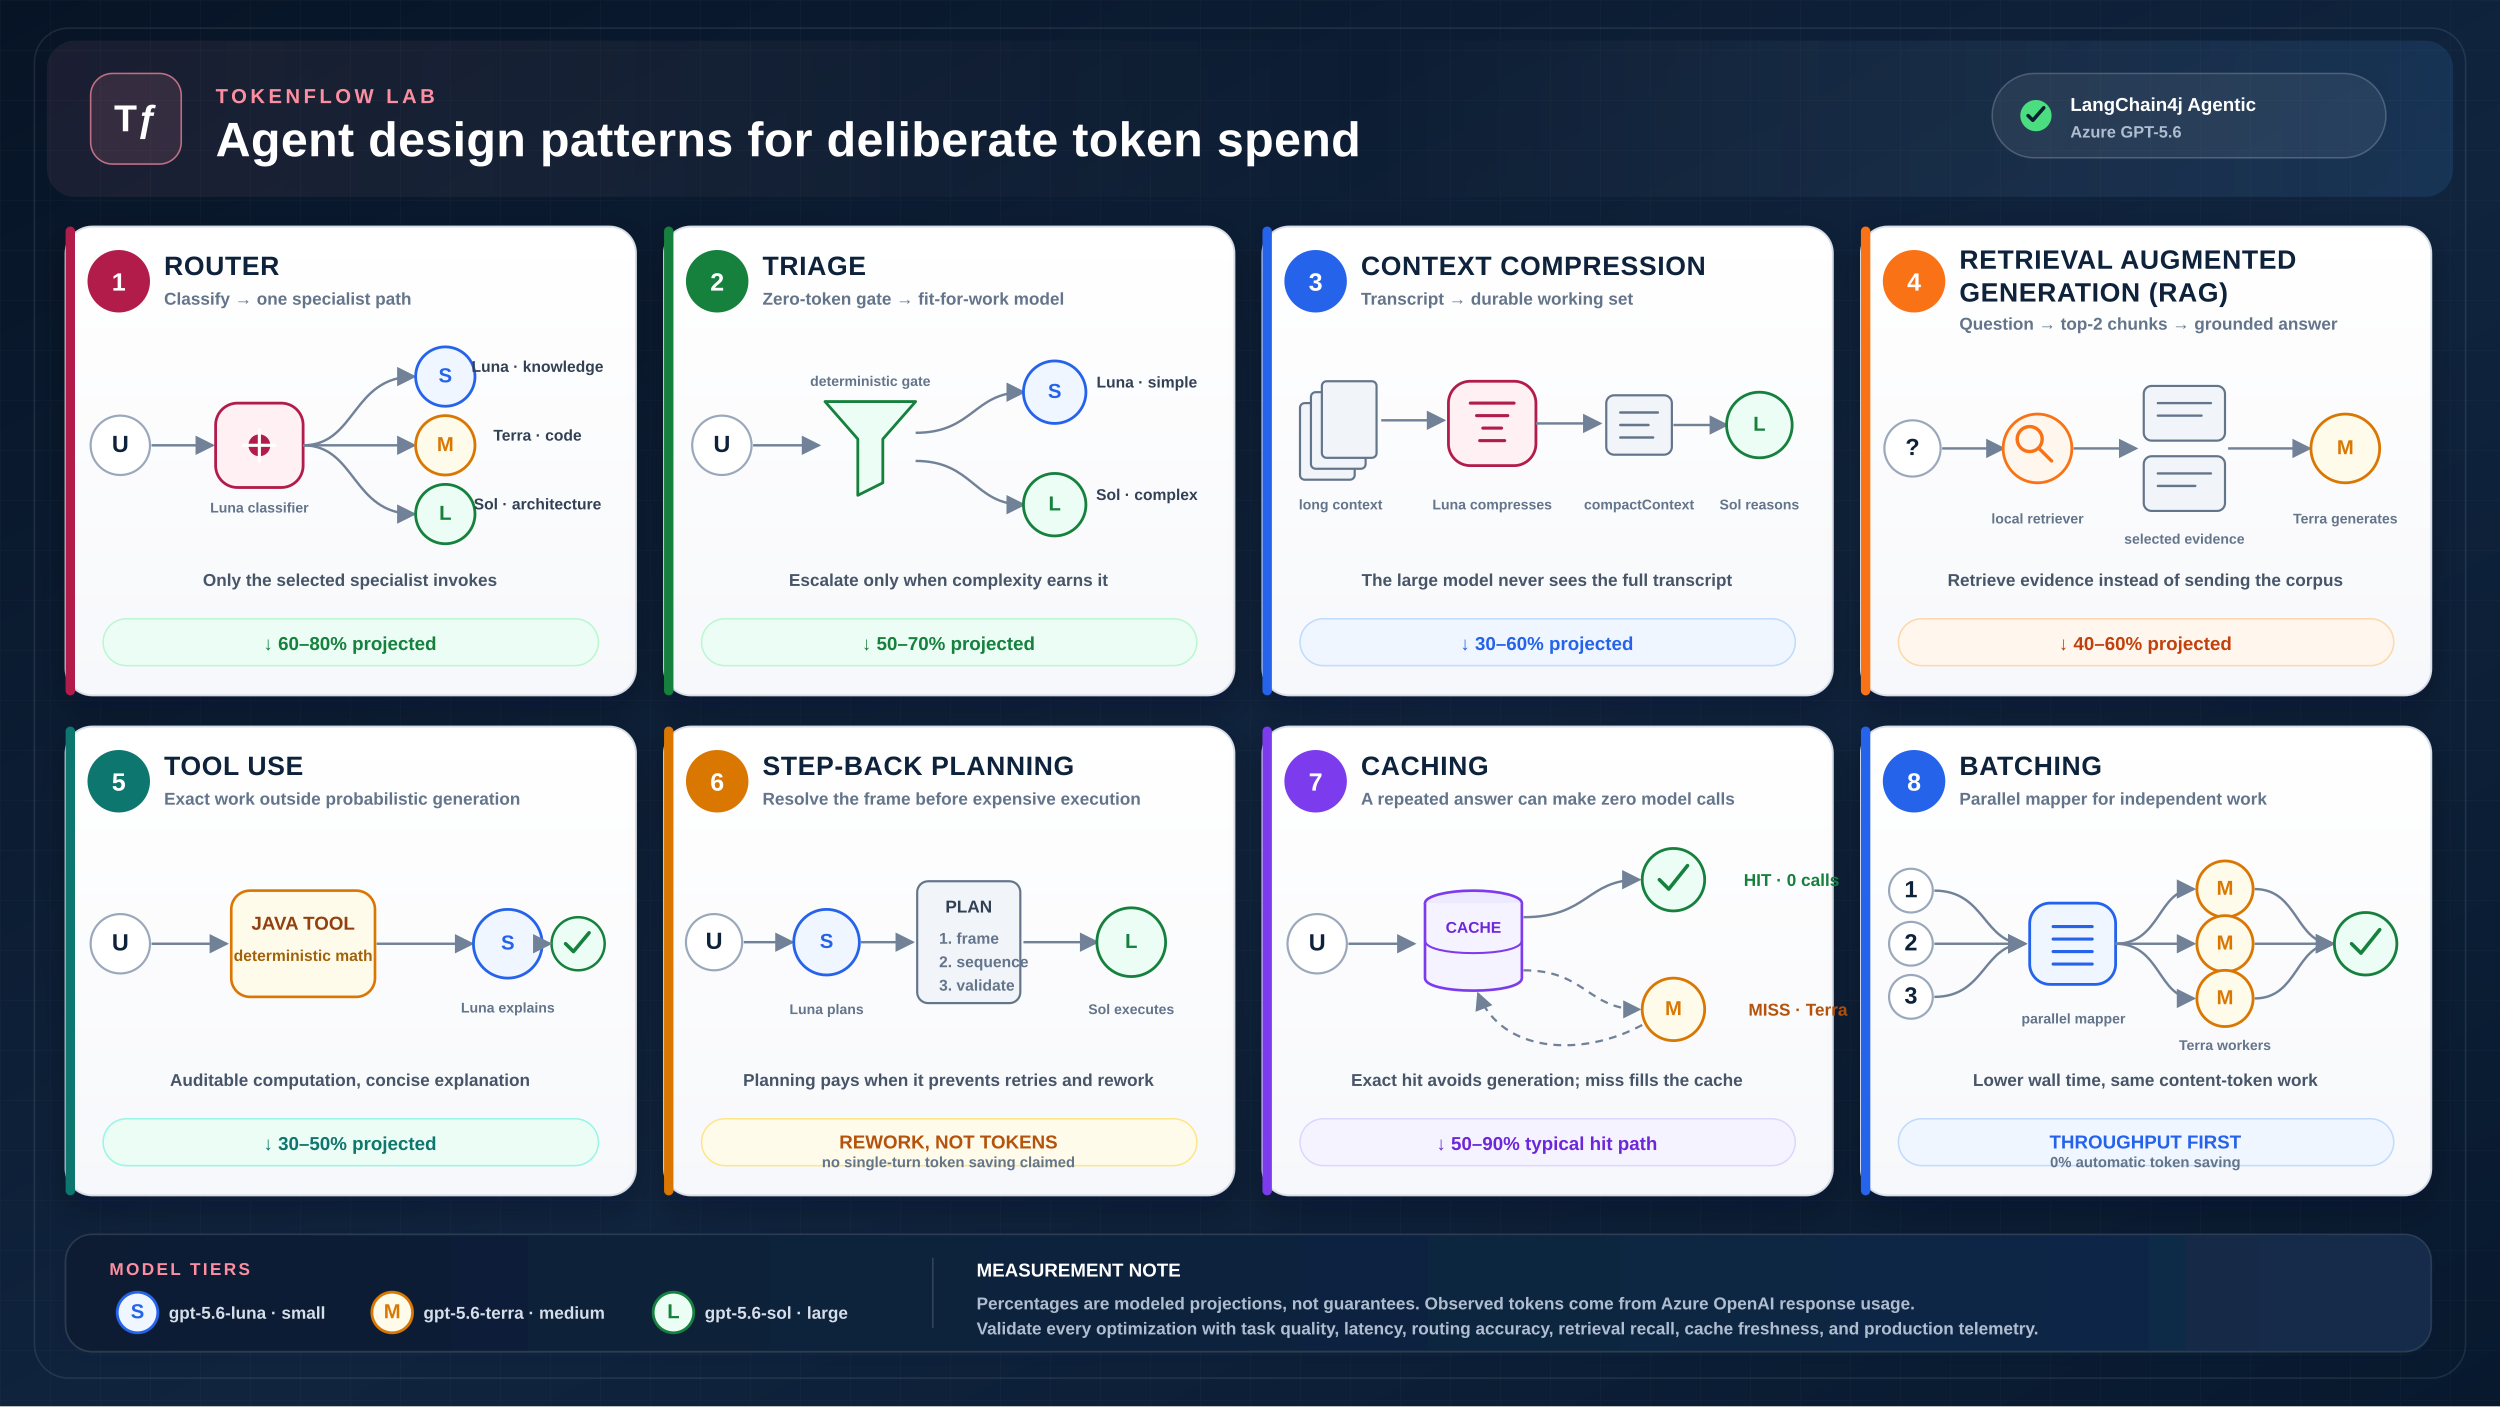
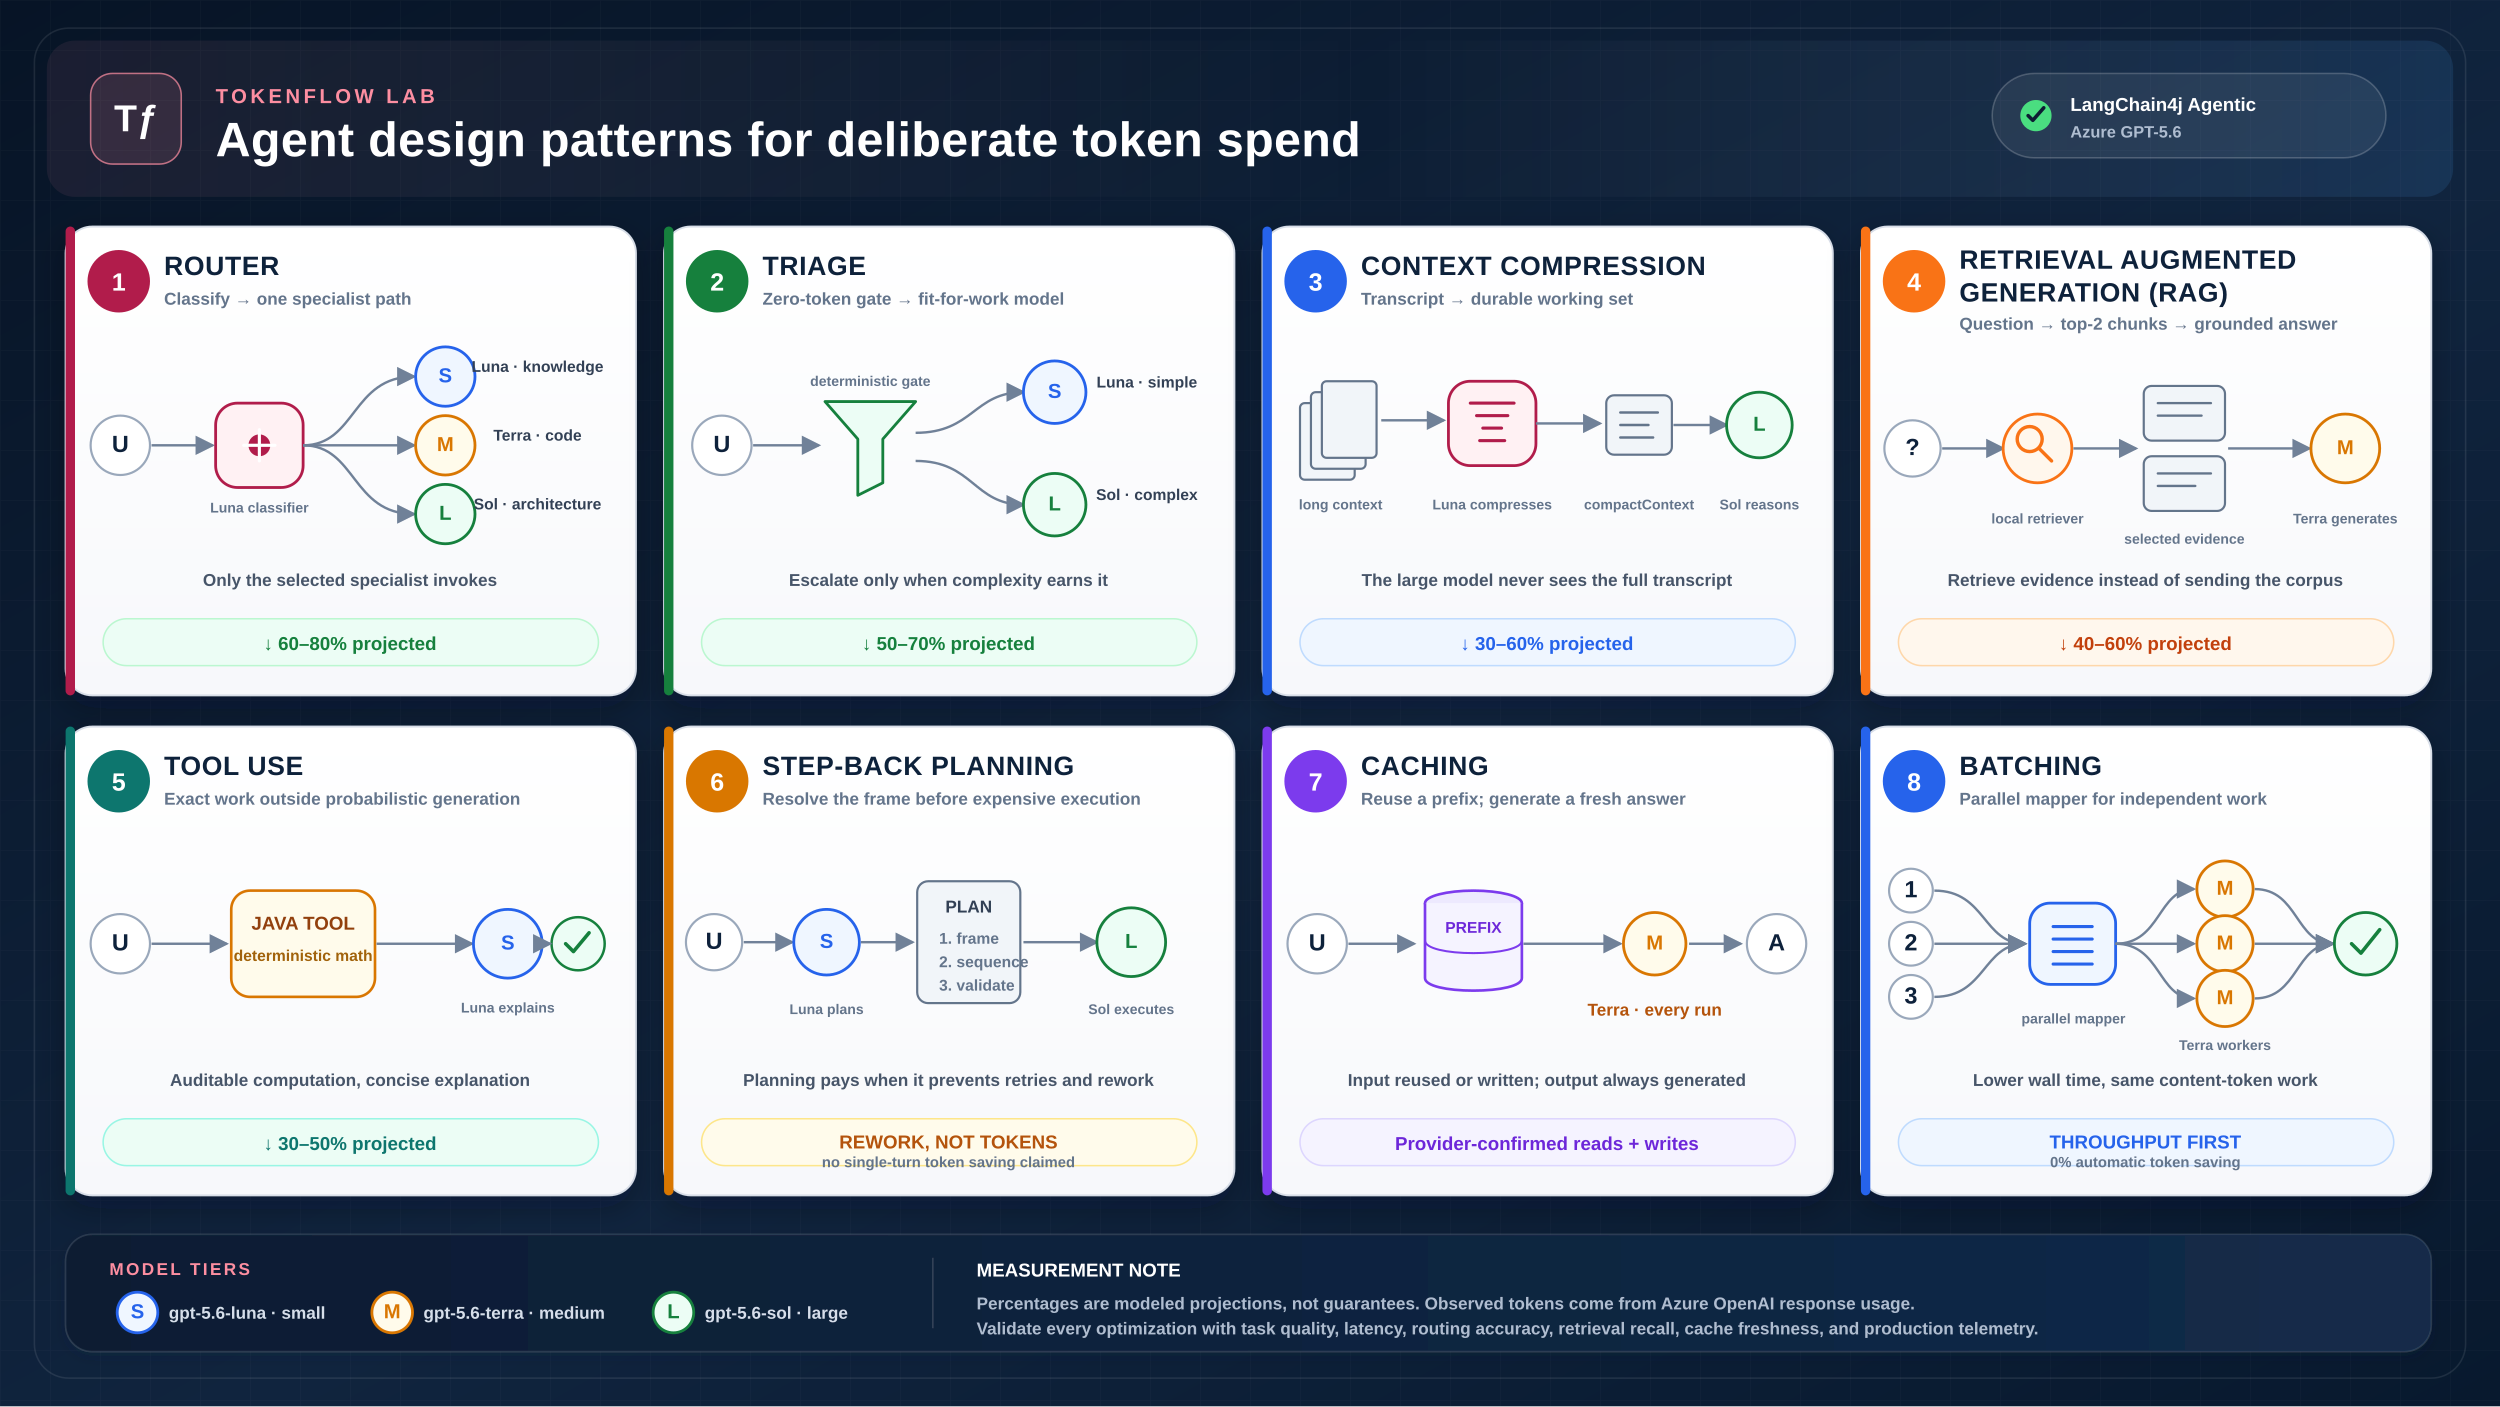
<svg xmlns="http://www.w3.org/2000/svg" width="1600" height="900" viewBox="0 0 1600 900" role="img" aria-labelledby="title description">
  <defs>
    <linearGradient id="pageBg" x1="0" y1="0" x2="1" y2="1">
      <stop offset="0" stop-color="#071426" />
      <stop offset="0.55" stop-color="#10243e" />
      <stop offset="1" stop-color="#08192e" />
    </linearGradient>
    <linearGradient id="headerGlow" x1="0" y1="0" x2="1" y2="0">
      <stop offset="0" stop-color="#fd8ea1" stop-opacity="0.08" />
      <stop offset="0.55" stop-color="#ffffff" stop-opacity="0" />
      <stop offset="1" stop-color="#4da6ff" stop-opacity="0.12" />
    </linearGradient>
    <linearGradient id="cardFill" x1="0" y1="0" x2="0" y2="1">
      <stop offset="0" stop-color="#ffffff" />
      <stop offset="1" stop-color="#f7f8fb" />
    </linearGradient>
    <linearGradient id="footerFill" x1="0" y1="0" x2="1" y2="0">
      <stop offset="0" stop-color="#0d1d33" />
      <stop offset="1" stop-color="#122a49" />
    </linearGradient>
    <pattern id="grid" width="32" height="32" patternUnits="userSpaceOnUse">
      <path d="M32 0H0V32" fill="none" stroke="#ffffff" stroke-opacity="0.025" stroke-width="1" />
    </pattern>
    <filter id="shadow" x="-15%" y="-15%" width="130%" height="145%">
      <feDropShadow dx="0" dy="8" stdDeviation="10" flood-color="#020817" flood-opacity="0.28" />
    </filter>
    <filter id="softShadow" x="-20%" y="-20%" width="140%" height="150%">
      <feDropShadow dx="0" dy="3" stdDeviation="4" flood-color="#10243e" flood-opacity="0.16" />
    </filter>
    <marker id="arrow" markerWidth="8" markerHeight="8" refX="7" refY="4" orient="auto" markerUnits="strokeWidth">
      <path d="M0 0L8 4L0 8Z" fill="context-stroke" />
    </marker>
    <style>
      text { font-family: "Segoe UI", Aptos, Calibri, Arial, sans-serif; }
      .card { fill: url(#cardFill); stroke: #d8dee8; stroke-width: 1.2; }
      .card-title { fill: #10213b; font-size: 17px; font-weight: 800; letter-spacing: 0.4px; }
      .card-subtitle { fill: #64748b; font-size: 11px; font-weight: 600; }
      .flow-label { fill: #334155; font-size: 10px; font-weight: 700; text-anchor: middle; }
      .tiny { fill: #64748b; font-size: 9px; font-weight: 600; text-anchor: middle; }
      .note { fill: #475569; font-size: 11px; font-weight: 600; text-anchor: middle; }
      .node { fill: #ffffff; stroke: #9aa8bb; stroke-width: 1.4; }
      .agent { fill: #fff1f3; stroke: #b11f4b; stroke-width: 1.8; }
      .data { fill: #f1f5f9; stroke: #64748b; stroke-width: 1.4; }
      .tool { fill: #fffbeb; stroke: #d97706; stroke-width: 1.7; }
      .cache { fill: #f5f3ff; stroke: #7c3aed; stroke-width: 1.7; }
      .model-small { fill: #eff6ff; stroke: #2563eb; stroke-width: 1.8; }
      .model-medium { fill: #fffbeb; stroke: #d97706; stroke-width: 1.8; }
      .model-large { fill: #ecfdf5; stroke: #15803d; stroke-width: 1.8; }
      .connector { fill: none; stroke: #708198; stroke-width: 1.55; marker-end: url(#arrow); }
      .connector-dashed { fill: none; stroke: #708198; stroke-width: 1.45; stroke-dasharray: 5 4; marker-end: url(#arrow); }
      .metric { font-size: 12px; font-weight: 800; text-anchor: middle; }
      .metric-label { fill: #64748b; font-size: 9.5px; font-weight: 650; text-anchor: middle; }
      .glyph { fill: #10213b; font-size: 15px; font-weight: 800; text-anchor: middle; dominant-baseline: middle; }
      .model-glyph { font-size: 13px; font-weight: 850; text-anchor: middle; dominant-baseline: middle; }
    </style>
  </defs>
  <rect width="1600" height="900" fill="url(#pageBg)" />
  <rect width="1600" height="900" fill="url(#grid)" />
  <rect x="22" y="18" width="1556" height="864" rx="22" fill="none" stroke="#ffffff" stroke-opacity="0.09" />
  <g aria-label="Header">
    <rect x="30" y="26" width="1540" height="100" rx="18" fill="url(#headerGlow)" />
    <g transform="translate(58 47)">
      <rect width="58" height="58" rx="14" fill="#fd8ea1" fill-opacity="0.12" stroke="#fd8ea1" stroke-opacity="0.72" />
      <text x="29" y="37" text-anchor="middle" fill="#ffffff" font-size="24" font-weight="850">Tƒ</text>
    </g>
    <text x="138" y="66" fill="#fd8ea1" font-size="13" font-weight="800" letter-spacing="2.2">TOKENFLOW LAB</text>
    <text x="138" y="100" fill="#ffffff" font-size="31" font-weight="800" letter-spacing="0.2">Agent design patterns for deliberate token spend</text>
    <g transform="translate(1275 47)">
      <rect width="252" height="54" rx="27" fill="#ffffff" fill-opacity="0.07" stroke="#ffffff" stroke-opacity="0.2" />
      <circle cx="28" cy="27" r="10" fill="#4ade80" />
      <path d="M23 27l3 3 7-8" fill="none" stroke="#0d1d33" stroke-width="2.3" stroke-linecap="round" stroke-linejoin="round" />
      <text x="50" y="24" fill="#ffffff" font-size="12" font-weight="750">LangChain4j Agentic</text>
      <text x="50" y="41" fill="#afbdd0" font-size="10.5" font-weight="600">Azure GPT-5.6</text>
    </g>
  </g>
  <g transform="translate(42 145)" filter="url(#shadow)" aria-label="Router pattern">
    <rect class="card" width="365" height="300" rx="17" />
    <rect width="6" height="300" rx="3" fill="#b11f4b" />
    <circle cx="34" cy="35" r="20" fill="#b11f4b" />
    <text x="34" y="41" text-anchor="middle" fill="#ffffff" font-size="16" font-weight="850">1</text>
    <text class="card-title" x="63" y="31">ROUTER</text>
    <text class="card-subtitle" x="63" y="50">Classify → one specialist path</text>
    <g transform="translate(0 2)">
      <circle class="node" cx="35" cy="138" r="19" />
      <text class="glyph" x="35" y="138">U</text>
      <path class="connector" d="M55 138H94" />
      <rect class="agent" x="96" y="111" width="56" height="54" rx="14" />
      <circle cx="124" cy="138" r="7" fill="#b11f4b" />
      <path d="M114 138h20M124 128v20" stroke="#ffffff" stroke-width="2" stroke-linecap="round" />
      <path class="connector" d="M152 138C186 138 183 94 223 94" />
      <path class="connector" d="M152 138H223" />
      <path class="connector" d="M152 138C186 138 183 182 223 182" />
      <circle class="model-small" cx="243" cy="94" r="19" />
      <text class="model-glyph" x="243" y="94" fill="#2563eb">S</text>
      <circle class="model-medium" cx="243" cy="138" r="19" />
      <text class="model-glyph" x="243" y="138" fill="#d97706">M</text>
      <circle class="model-large" cx="243" cy="182" r="19" />
      <text class="model-glyph" x="243" y="182" fill="#15803d">L</text>
      <text class="flow-label" x="302" y="91">Luna · knowledge</text>
      <text class="flow-label" x="302" y="135">Terra · code</text>
      <text class="flow-label" x="302" y="179">Sol · architecture</text>
      <text class="tiny" x="124" y="181">Luna classifier</text>
    </g>
    <text class="note" x="182" y="230">Only the selected specialist invokes</text>
    <rect x="24" y="251" width="317" height="30" rx="15" fill="#ecfdf5" stroke="#bbf7d0" />
    <text class="metric" x="182" y="271" fill="#15803d">↓ 60–80% projected</text>
  </g>
  <g transform="translate(425 145)" filter="url(#shadow)" aria-label="Triage pattern">
    <rect class="card" width="365" height="300" rx="17" />
    <rect width="6" height="300" rx="3" fill="#15803d" />
    <circle cx="34" cy="35" r="20" fill="#15803d" />
    <text x="34" y="41" text-anchor="middle" fill="#ffffff" font-size="16" font-weight="850">2</text>
    <text class="card-title" x="63" y="31">TRIAGE</text>
    <text class="card-subtitle" x="63" y="50">Zero-token gate → fit-for-work model</text>
    <circle class="node" cx="37" cy="140" r="19" />
    <text class="glyph" x="37" y="140">U</text>
    <path class="connector" d="M57 140H99" />
    <path d="M103 112h58l-21 24v28l-16 8v-36z" fill="#ecfdf5" stroke="#15803d" stroke-width="1.8" stroke-linejoin="round" />
    <text class="tiny" x="132" y="102">deterministic gate</text>
    <path class="connector" d="M161 132C198 132 198 106 230 106" />
    <path class="connector" d="M161 150C198 150 198 178 230 178" />
    <circle class="model-small" cx="250" cy="106" r="20" />
    <text class="model-glyph" x="250" y="106" fill="#2563eb">S</text>
    <circle class="model-large" cx="250" cy="178" r="20" />
    <text class="model-glyph" x="250" y="178" fill="#15803d">L</text>
    <text class="flow-label" x="309" y="103">Luna · simple</text>
    <text class="flow-label" x="309" y="175">Sol · complex</text>
    <text class="note" x="182" y="230">Escalate only when complexity earns it</text>
    <rect x="24" y="251" width="317" height="30" rx="15" fill="#ecfdf5" stroke="#bbf7d0" />
    <text class="metric" x="182" y="271" fill="#15803d">↓ 50–70% projected</text>
  </g>
  <g transform="translate(808 145)" filter="url(#shadow)" aria-label="Context compression pattern">
    <rect class="card" width="365" height="300" rx="17" />
    <rect width="6" height="300" rx="3" fill="#2563eb" />
    <circle cx="34" cy="35" r="20" fill="#2563eb" />
    <text x="34" y="41" text-anchor="middle" fill="#ffffff" font-size="16" font-weight="850">3</text>
    <text class="card-title" x="63" y="31">CONTEXT COMPRESSION</text>
    <text class="card-subtitle" x="63" y="50">Transcript → durable working set</text>
    <g transform="translate(0 1)">
      <rect class="data" x="24" y="112" width="35" height="49" rx="3" />
      <rect class="data" x="31" y="105" width="35" height="49" rx="3" />
      <rect class="data" x="38" y="98" width="35" height="49" rx="3" />
      <path class="connector" d="M76 123H116" />
      <rect class="agent" x="119" y="98" width="56" height="54" rx="14" />
      <path d="M133 112h28M137 120h20M141 128h12M139 136h16" stroke="#b11f4b" stroke-width="2" stroke-linecap="round" />
      <path class="connector" d="M175 125H216" />
      <rect class="data" x="220" y="107" width="42" height="38" rx="5" />
      <path d="M229 118h24M229 126h18M229 134h21" stroke="#64748b" stroke-width="1.6" stroke-linecap="round" />
      <path class="connector" d="M263 126H297" />
      <circle class="model-large" cx="318" cy="126" r="21" />
      <text class="model-glyph" x="318" y="126" fill="#15803d">L</text>
      <text class="tiny" x="50" y="180">long context</text>
      <text class="tiny" x="147" y="180">Luna compresses</text>
      <text class="tiny" x="241" y="180">compactContext</text>
      <text class="tiny" x="318" y="180">Sol reasons</text>
    </g>
    <text class="note" x="182" y="230">The large model never sees the full transcript</text>
    <rect x="24" y="251" width="317" height="30" rx="15" fill="#eff6ff" stroke="#bfdbfe" />
    <text class="metric" x="182" y="271" fill="#2563eb">↓ 30–60% projected</text>
  </g>
  <g transform="translate(1191 145)" filter="url(#shadow)" aria-label="Retrieval augmented generation pattern">
    <rect class="card" width="365" height="300" rx="17" />
    <rect width="6" height="300" rx="3" fill="#f97316" />
    <circle cx="34" cy="35" r="20" fill="#f97316" />
    <text x="34" y="41" text-anchor="middle" fill="#ffffff" font-size="16" font-weight="850">4</text>
    <text class="card-title" x="63" y="27">RETRIEVAL AUGMENTED</text>
    <text class="card-title" x="63" y="48">GENERATION (RAG)</text>
    <text class="card-subtitle" x="63" y="66">Question → top-2 chunks → grounded answer</text>
    <circle class="node" cx="33" cy="142" r="18" />
    <text class="glyph" x="33" y="142">?</text>
    <path class="connector" d="M52 142H91" />
    <circle cx="113" cy="142" r="22" fill="#fff7ed" stroke="#f97316" stroke-width="1.8" />
    <circle cx="108" cy="136" r="8" fill="none" stroke="#f97316" stroke-width="2.2" />
    <path d="M114 142l8 8" stroke="#f97316" stroke-width="2.2" stroke-linecap="round" />
    <path class="connector" d="M136 142H176" />
    <rect class="data" x="181" y="102" width="52" height="35" rx="5" />
    <rect class="data" x="181" y="147" width="52" height="35" rx="5" />
    <path d="M190 113h34M190 121h28M190 158h34M190 166h24" stroke="#64748b" stroke-width="1.5" stroke-linecap="round" />
    <path class="connector" d="M235 142H287" />
    <circle class="model-medium" cx="310" cy="142" r="22" />
    <text class="model-glyph" x="310" y="142" fill="#d97706">M</text>
    <text class="tiny" x="113" y="190">local retriever</text>
    <text class="tiny" x="207" y="203">selected evidence</text>
    <text class="tiny" x="310" y="190">Terra generates</text>
    <text class="note" x="182" y="230">Retrieve evidence instead of sending the corpus</text>
    <rect x="24" y="251" width="317" height="30" rx="15" fill="#fff7ed" stroke="#fed7aa" />
    <text class="metric" x="182" y="271" fill="#c2410c">↓ 40–60% projected</text>
  </g>
  <g transform="translate(42 465)" filter="url(#shadow)" aria-label="Tool use pattern">
    <rect class="card" width="365" height="300" rx="17" />
    <rect width="6" height="300" rx="3" fill="#0f766e" />
    <circle cx="34" cy="35" r="20" fill="#0f766e" />
    <text x="34" y="41" text-anchor="middle" fill="#ffffff" font-size="16" font-weight="850">5</text>
    <text class="card-title" x="63" y="31">TOOL USE</text>
    <text class="card-subtitle" x="63" y="50">Exact work outside probabilistic generation</text>
    <circle class="node" cx="35" cy="139" r="19" />
    <text class="glyph" x="35" y="139">U</text>
    <path class="connector" d="M55 139H103" />
    <rect class="tool" x="106" y="105" width="92" height="68" rx="12" />
    <text x="152" y="130" text-anchor="middle" fill="#92400e" font-size="12" font-weight="800">JAVA TOOL</text>
    <text x="152" y="150" text-anchor="middle" fill="#a16207" font-size="10" font-weight="650">deterministic math</text>
    <path class="connector" d="M199 139H260" />
    <circle class="model-small" cx="283" cy="139" r="22" />
    <text class="model-glyph" x="283" y="139" fill="#2563eb">S</text>
    <circle cx="328" cy="139" r="17" fill="#ecfdf5" stroke="#15803d" stroke-width="1.6" />
    <path d="M320 139l5 5 10-12" fill="none" stroke="#15803d" stroke-width="2.3" stroke-linecap="round" stroke-linejoin="round" />
    <path class="connector" d="M306 139H310" />
    <text class="tiny" x="283" y="183">Luna explains</text>
    <text class="note" x="182" y="230">Auditable computation, concise explanation</text>
    <rect x="24" y="251" width="317" height="30" rx="15" fill="#ecfdf5" stroke="#99f6e4" />
    <text class="metric" x="182" y="271" fill="#0f766e">↓ 30–50% projected</text>
  </g>
  <g transform="translate(425 465)" filter="url(#shadow)" aria-label="Step-back planning pattern">
    <rect class="card" width="365" height="300" rx="17" />
    <rect width="6" height="300" rx="3" fill="#d97706" />
    <circle cx="34" cy="35" r="20" fill="#d97706" />
    <text x="34" y="41" text-anchor="middle" fill="#ffffff" font-size="16" font-weight="850">6</text>
    <text class="card-title" x="63" y="31">STEP-BACK PLANNING</text>
    <text class="card-subtitle" x="63" y="50">Resolve the frame before expensive execution</text>
    <circle class="node" cx="32" cy="138" r="18" />
    <text class="glyph" x="32" y="138">U</text>
    <path class="connector" d="M51 138H82" />
    <circle class="model-small" cx="104" cy="138" r="21" />
    <text class="model-glyph" x="104" y="138" fill="#2563eb">S</text>
    <path class="connector" d="M126 138H159" />
    <rect class="data" x="162" y="99" width="66" height="78" rx="7" />
    <text x="195" y="119" text-anchor="middle" fill="#334155" font-size="11" font-weight="800">PLAN</text>
    <text x="176" y="139" fill="#64748b" font-size="10" font-weight="700">1. frame</text>
    <text x="176" y="154" fill="#64748b" font-size="10" font-weight="700">2. sequence</text>
    <text x="176" y="169" fill="#64748b" font-size="10" font-weight="700">3. validate</text>
    <path class="connector" d="M230 138H277" />
    <circle class="model-large" cx="299" cy="138" r="22" />
    <text class="model-glyph" x="299" y="138" fill="#15803d">L</text>
    <text class="tiny" x="104" y="184">Luna plans</text>
    <text class="tiny" x="299" y="184">Sol executes</text>
    <text class="note" x="182" y="230">Planning pays when it prevents retries and rework</text>
    <rect x="24" y="251" width="317" height="30" rx="15" fill="#fffbeb" stroke="#fde68a" />
    <text class="metric" x="182" y="270" fill="#b45309">REWORK, NOT TOKENS</text>
    <text class="metric-label" x="182" y="282">no single-turn token saving claimed</text>
  </g>
  <g transform="translate(808 465)" filter="url(#shadow)" aria-label="Caching pattern">
    <rect class="card" width="365" height="300" rx="17" />
    <rect width="6" height="300" rx="3" fill="#7c3aed" />
    <circle cx="34" cy="35" r="20" fill="#7c3aed" />
    <text x="34" y="41" text-anchor="middle" fill="#ffffff" font-size="16" font-weight="850">7</text>
    <text class="card-title" x="63" y="31">CACHING</text>
-     <text class="card-subtitle" x="63" y="50">A repeated answer can make zero model calls</text>
+     <text class="card-subtitle" x="63" y="50">Reuse a prefix; generate a fresh answer</text>
    <circle class="node" cx="35" cy="139" r="19" />
    <text class="glyph" x="35" y="139">U</text>
    <path class="connector" d="M55 139H97" />
    <g transform="translate(100 105)">
      <ellipse cx="35" cy="8" rx="31" ry="8" fill="#ede9fe" stroke="#7c3aed" stroke-width="1.7" />
      <path d="M4 8v48c0 5 14 8 31 8s31-3 31-8V8" fill="#f5f3ff" stroke="#7c3aed" stroke-width="1.7" />
      <path d="M4 32c0 5 14 8 31 8s31-3 31-8" fill="none" stroke="#7c3aed" stroke-width="1.3" />
-       <text x="35" y="27" text-anchor="middle" fill="#6d28d9" font-size="10" font-weight="800">CACHE</text>
-     </g>
-     <path class="connector" d="M167 122C209 122 207 98 241 98" />
-     <circle cx="263" cy="98" r="20" fill="#ecfdf5" stroke="#15803d" stroke-width="1.8" />
-     <path d="M254 98l6 6 12-15" fill="none" stroke="#15803d" stroke-width="2.3" stroke-linecap="round" stroke-linejoin="round" />
-     <text x="308" y="102" fill="#15803d" font-size="11" font-weight="800">HIT · 0 calls</text>
-     <path class="connector-dashed" d="M167 156C207 156 208 181 241 181" />
-     <circle class="model-medium" cx="263" cy="181" r="20" />
-     <text class="model-glyph" x="263" y="181" fill="#d97706">M</text>
-     <path class="connector-dashed" d="M243 191C204 212 153 209 138 171" />
-     <text x="311" y="185" fill="#b45309" font-size="11" font-weight="800">MISS · Terra</text>
-     <text class="note" x="182" y="230">Exact hit avoids generation; miss fills the cache</text>
+       <text x="35" y="27" text-anchor="middle" fill="#6d28d9" font-size="10" font-weight="800">PREFIX</text>
+     </g>
+     <path class="connector" d="M167 139H229" />
+     <circle class="model-medium" cx="251" cy="139" r="20" />
+     <text class="model-glyph" x="251" y="139" fill="#d97706">M</text>
+     <path class="connector" d="M273 139H306" />
+     <circle class="node" cx="329" cy="139" r="19" />
+     <text class="glyph" x="329" y="139">A</text>
+     <text x="251" y="185" text-anchor="middle" fill="#b45309" font-size="11" font-weight="800">Terra · every run</text>
+     <text class="note" x="182" y="230">Input reused or written; output always generated</text>
    <rect x="24" y="251" width="317" height="30" rx="15" fill="#f5f3ff" stroke="#ddd6fe" />
-     <text class="metric" x="182" y="271" fill="#6d28d9">↓ 50–90% typical hit path</text>
+     <text class="metric" x="182" y="271" fill="#6d28d9">Provider-confirmed reads + writes</text>
  </g>
  <g transform="translate(1191 465)" filter="url(#shadow)" aria-label="Batching pattern">
    <rect class="card" width="365" height="300" rx="17" />
    <rect width="6" height="300" rx="3" fill="#2563eb" />
    <circle cx="34" cy="35" r="20" fill="#2563eb" />
    <text x="34" y="41" text-anchor="middle" fill="#ffffff" font-size="16" font-weight="850">8</text>
    <text class="card-title" x="63" y="31">BATCHING</text>
    <text class="card-subtitle" x="63" y="50">Parallel mapper for independent work</text>
    <g>
      <circle class="node" cx="32" cy="105" r="14" />
      <circle class="node" cx="32" cy="139" r="14" />
      <circle class="node" cx="32" cy="173" r="14" />
      <text class="glyph" x="32" y="105" font-size="10">1</text>
      <text class="glyph" x="32" y="139" font-size="10">2</text>
      <text class="glyph" x="32" y="173" font-size="10">3</text>
      <path class="connector" d="M47 105C80 105 78 139 105 139" />
      <path class="connector" d="M47 139H105" />
      <path class="connector" d="M47 173C80 173 78 139 105 139" />
      <rect x="108" y="113" width="55" height="52" rx="13" fill="#eff6ff" stroke="#2563eb" stroke-width="1.8" />
      <path d="M123 128h25M123 136h25M123 144h25M123 152h25" stroke="#2563eb" stroke-width="2" stroke-linecap="round" />
      <path class="connector" d="M163 139C192 139 190 104 213 104" />
      <path class="connector" d="M163 139H213" />
      <path class="connector" d="M163 139C192 139 190 174 213 174" />
      <circle class="model-medium" cx="233" cy="104" r="18" />
      <circle class="model-medium" cx="233" cy="139" r="18" />
      <circle class="model-medium" cx="233" cy="174" r="18" />
      <text class="model-glyph" x="233" y="104" fill="#d97706" font-size="10">M</text>
      <text class="model-glyph" x="233" y="139" fill="#d97706" font-size="10">M</text>
      <text class="model-glyph" x="233" y="174" fill="#d97706" font-size="10">M</text>
      <path class="connector" d="M252 104C280 104 278 139 302 139" />
      <path class="connector" d="M252 139H302" />
      <path class="connector" d="M252 174C280 174 278 139 302 139" />
      <circle cx="323" cy="139" r="20" fill="#ecfdf5" stroke="#15803d" stroke-width="1.8" />
      <path d="M314 139l6 6 12-15" fill="none" stroke="#15803d" stroke-width="2.3" stroke-linecap="round" stroke-linejoin="round" />
      <text class="tiny" x="136" y="190">parallel mapper</text>
      <text class="tiny" x="233" y="207">Terra workers</text>
    </g>
    <text class="note" x="182" y="230">Lower wall time, same content-token work</text>
    <rect x="24" y="251" width="317" height="30" rx="15" fill="#eff6ff" stroke="#bfdbfe" />
    <text class="metric" x="182" y="270" fill="#2563eb">THROUGHPUT FIRST</text>
    <text class="metric-label" x="182" y="282">0% automatic token saving</text>
  </g>
  <g transform="translate(42 790)" filter="url(#softShadow)" aria-label="Legend and measurement note">
    <rect width="1514" height="75" rx="17" fill="url(#footerFill)" stroke="#ffffff" stroke-opacity="0.12" />
    <text x="28" y="26" fill="#fd8ea1" font-size="11" font-weight="800" letter-spacing="1.5">MODEL TIERS</text>
    <circle class="model-small" cx="46" cy="50" r="13" />
    <text class="model-glyph" x="46" y="50" fill="#2563eb" font-size="9">S</text>
    <text x="66" y="54" fill="#d6deea" font-size="11" font-weight="700">gpt-5.6-luna · small</text>
    <circle class="model-medium" cx="209" cy="50" r="13" />
    <text class="model-glyph" x="209" y="50" fill="#d97706" font-size="9">M</text>
    <text x="229" y="54" fill="#d6deea" font-size="11" font-weight="700">gpt-5.6-terra · medium</text>
    <circle class="model-large" cx="389" cy="50" r="13" />
    <text class="model-glyph" x="389" y="50" fill="#15803d" font-size="9">L</text>
    <text x="409" y="54" fill="#d6deea" font-size="11" font-weight="700">gpt-5.6-sol · large</text>
    <line x1="555" y1="15" x2="555" y2="60" stroke="#ffffff" stroke-opacity="0.15" />
    <text x="583" y="27" fill="#ffffff" font-size="12" font-weight="800">MEASUREMENT NOTE</text>
    <text x="583" y="48" fill="#afbdd0" font-size="11" font-weight="600">Percentages are modeled projections, not guarantees. Observed tokens come from Azure OpenAI response usage.</text>
    <text x="583" y="64" fill="#afbdd0" font-size="11" font-weight="600">Validate every optimization with task quality, latency, routing accuracy, retrieval recall, cache freshness, and production telemetry.</text>
  </g>
</svg>
